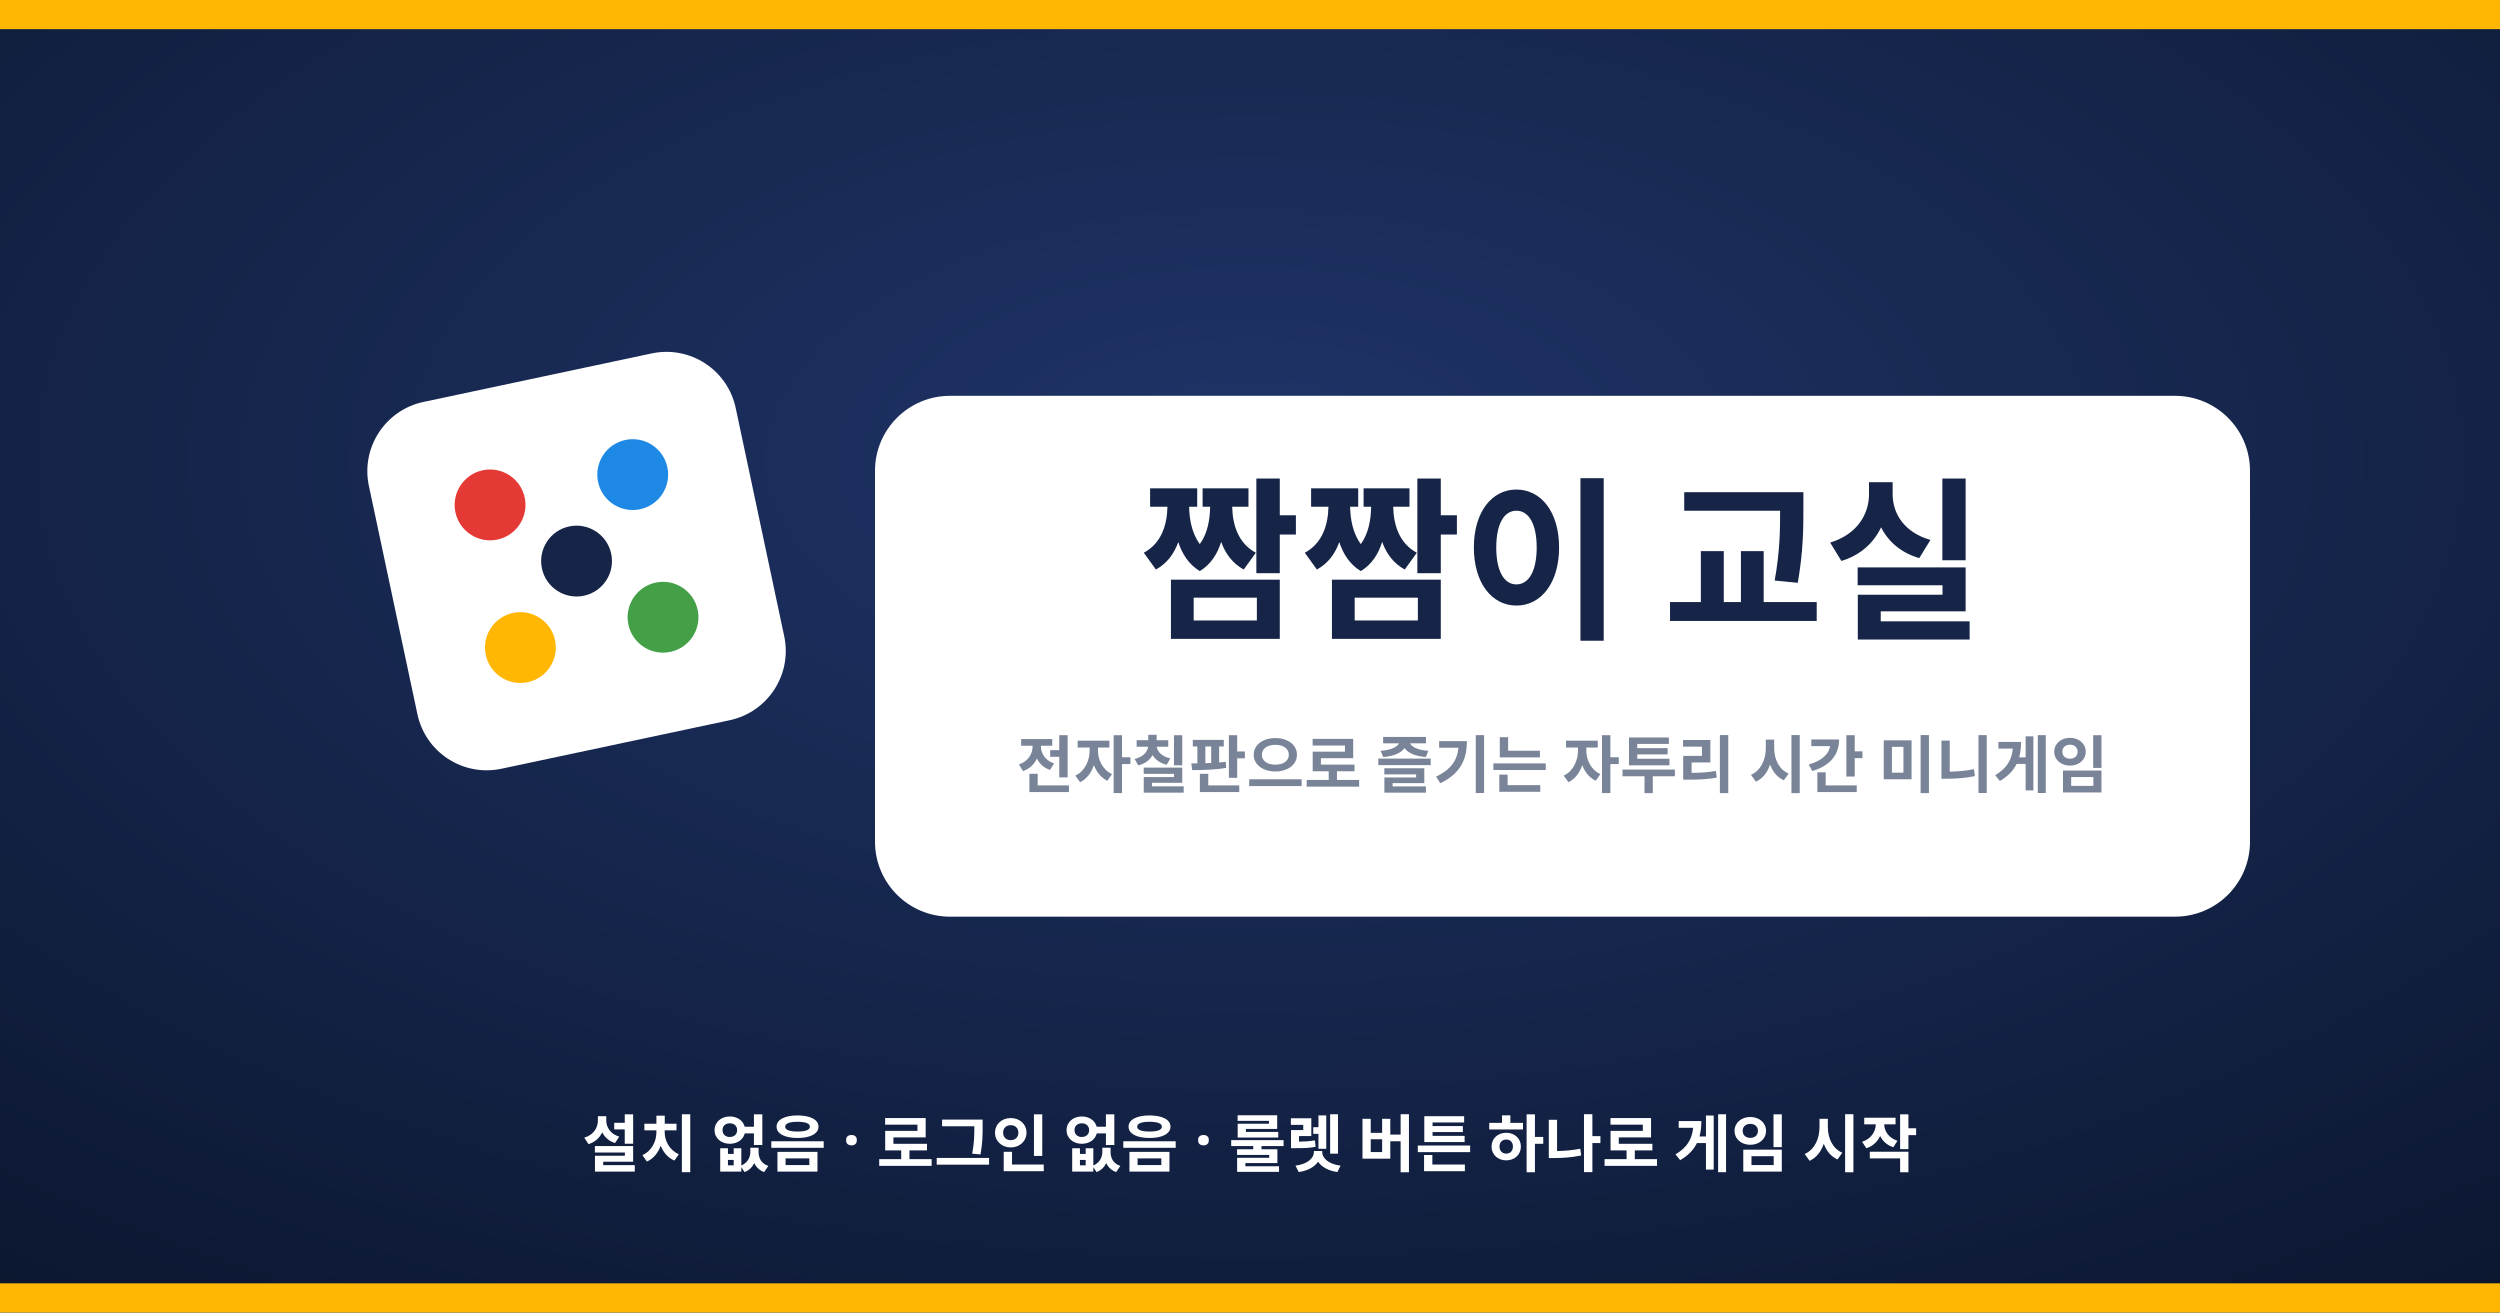
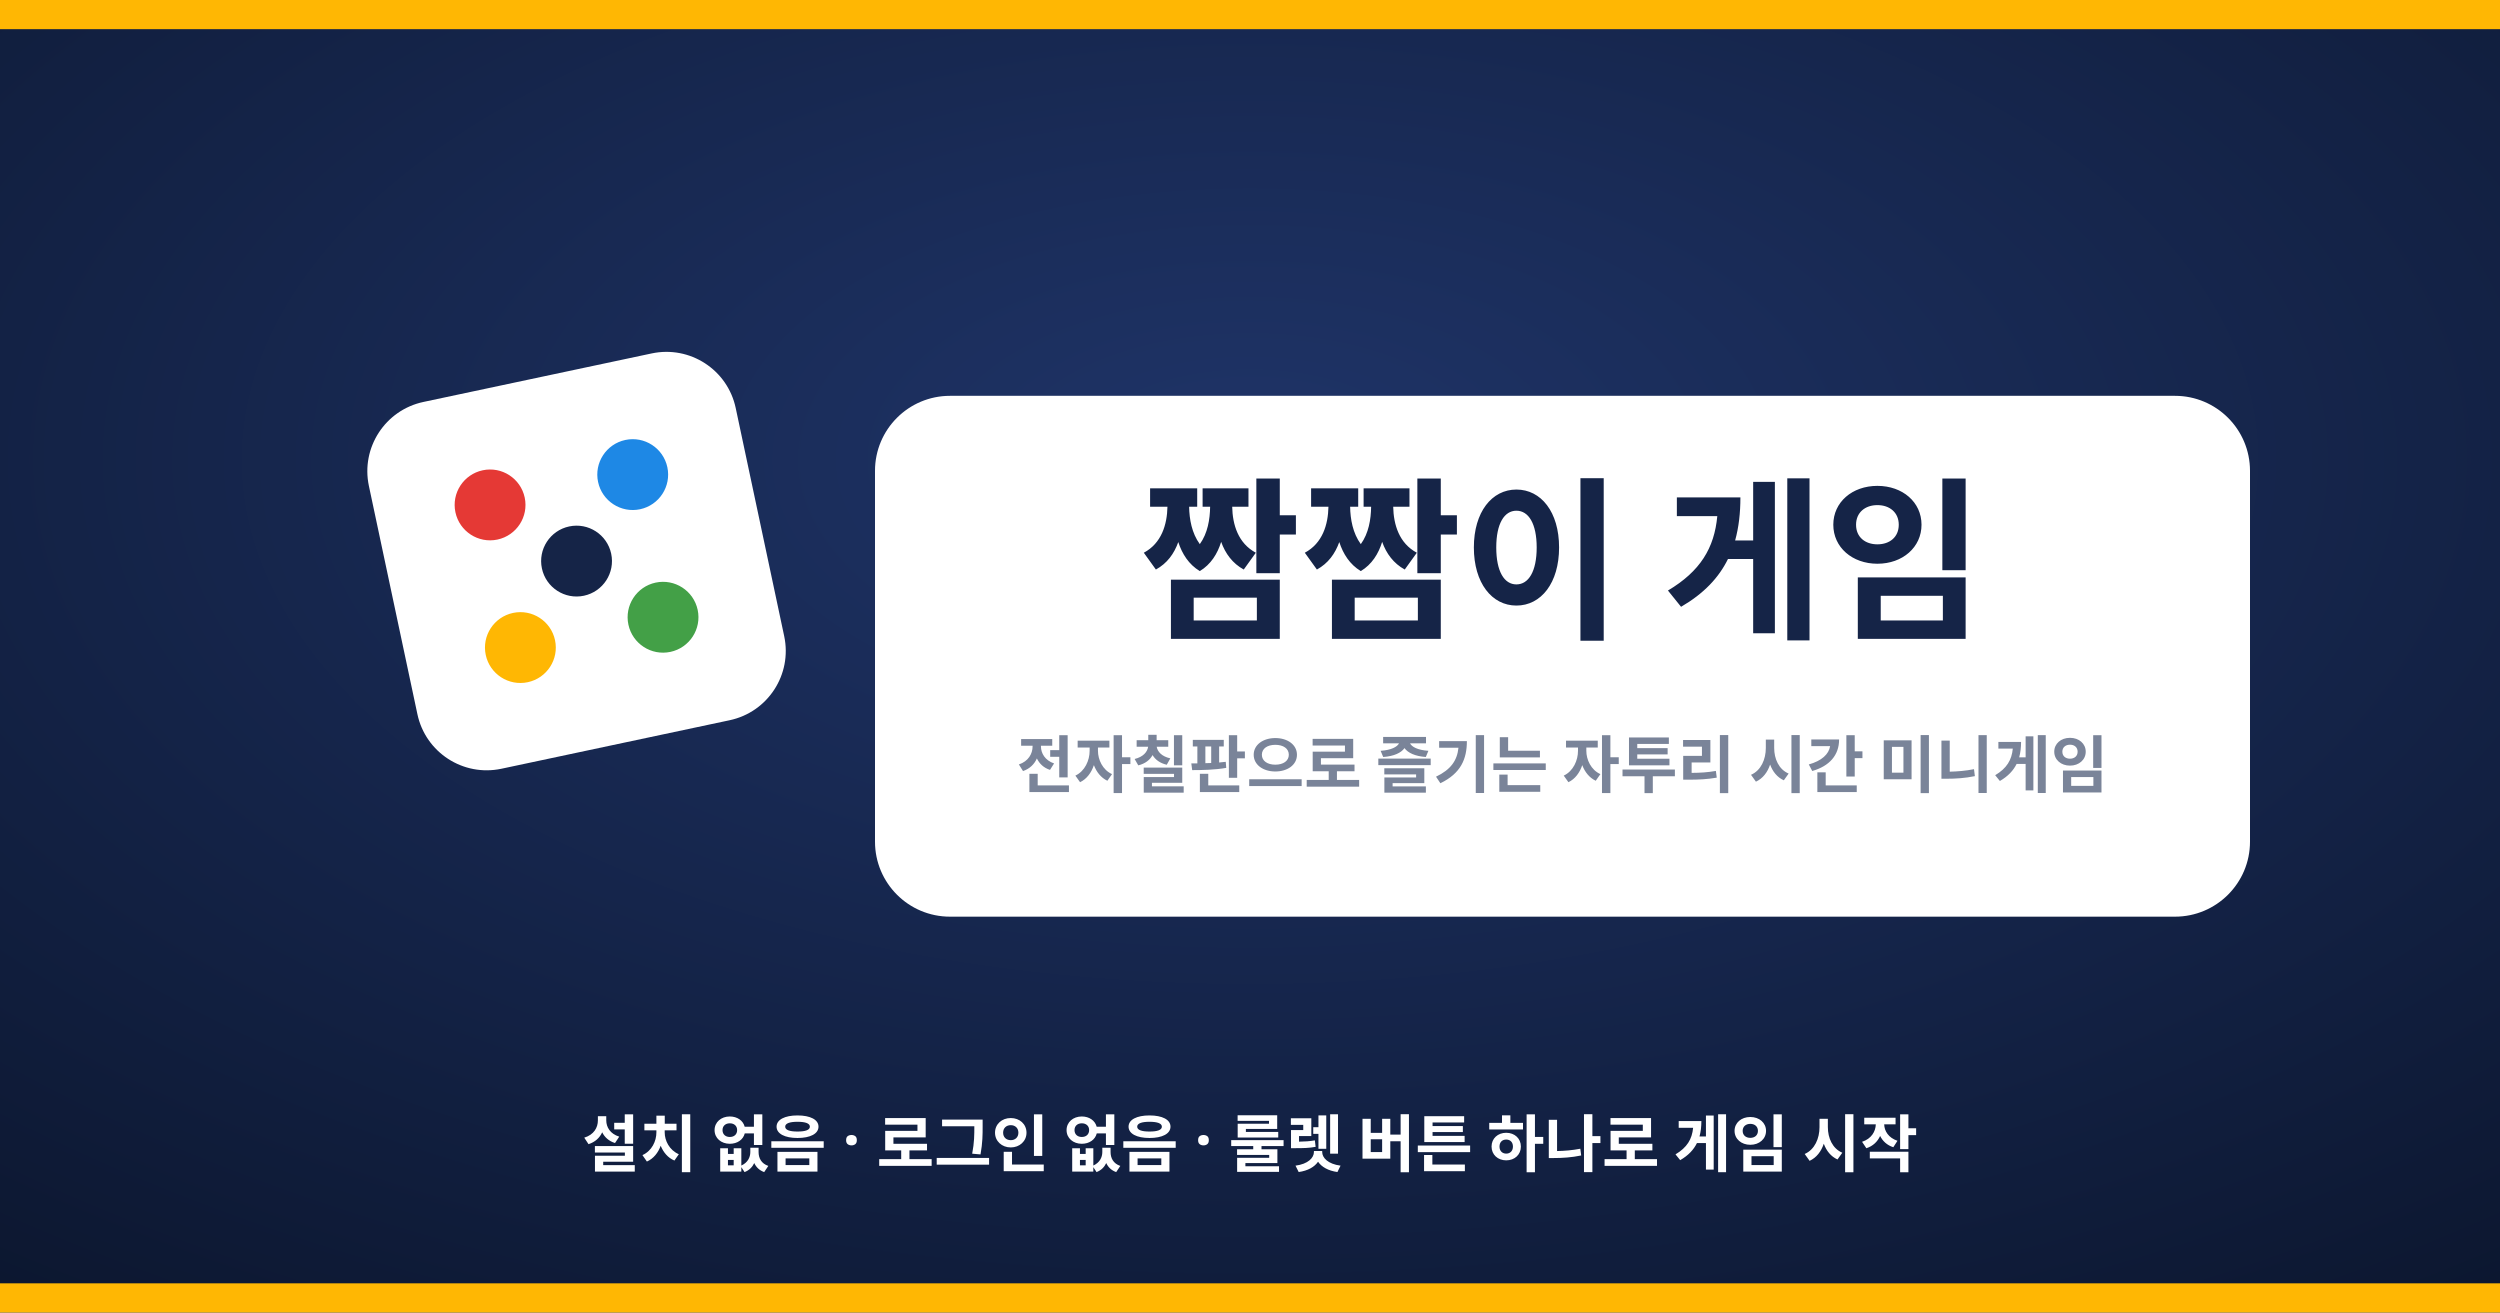
<svg xmlns="http://www.w3.org/2000/svg" viewBox="0 0 1200 630" width="1200" height="630">
  <defs>
    <radialGradient id="navy" cx="50%" cy="35%" r="80%">
      <stop offset="0%" stop-color="#1F3468" />
      <stop offset="100%" stop-color="#0C1730" />
    </radialGradient>
  </defs>
  <rect width="1200" height="630" fill="url(#navy)" />
  <rect x="0" y="0" width="1200" height="14" fill="#FFB703" />
  <rect x="0" y="616" width="1200" height="14" fill="#FFB703" />
  <g transform="translate(170,200) rotate(-12)">
    <rect width="180" height="180" rx="34" fill="#FFFFFF" />
    <circle cx="55" cy="55" r="17" fill="#E53935" />
    <circle cx="125" cy="55" r="17" fill="#1E88E5" />
    <circle cx="90" cy="90" r="17" fill="#152447" />
    <circle cx="55" cy="125" r="17" fill="#FFB703" />
    <circle cx="125" cy="125" r="17" fill="#43A047" />
  </g>
  <rect x="420" y="190" width="660" height="250" rx="36" fill="#FFFFFF" />
-   <text x="750" y="300" text-anchor="middle" font-family="sans-serif" font-size="84" font-weight="900" fill="#152447">짬짬이 교실</text>
+   <text x="750" y="300" text-anchor="middle" font-family="sans-serif" font-size="84" font-weight="900" fill="#152447">짬짬이 게임</text>
  <text x="750" y="378" text-anchor="middle" font-family="sans-serif" font-size="30" font-weight="700" fill="#7A8499">전자칠판으로 즐기는 자투리 시간 미니게임</text>
  <text x="600" y="560" text-anchor="middle" font-family="sans-serif" font-size="30" font-weight="700" fill="#FFFFFF">설치 없음 · 로그인 없음 · 룰렛 버튼 하나로 게임 시작</text>
</svg>
